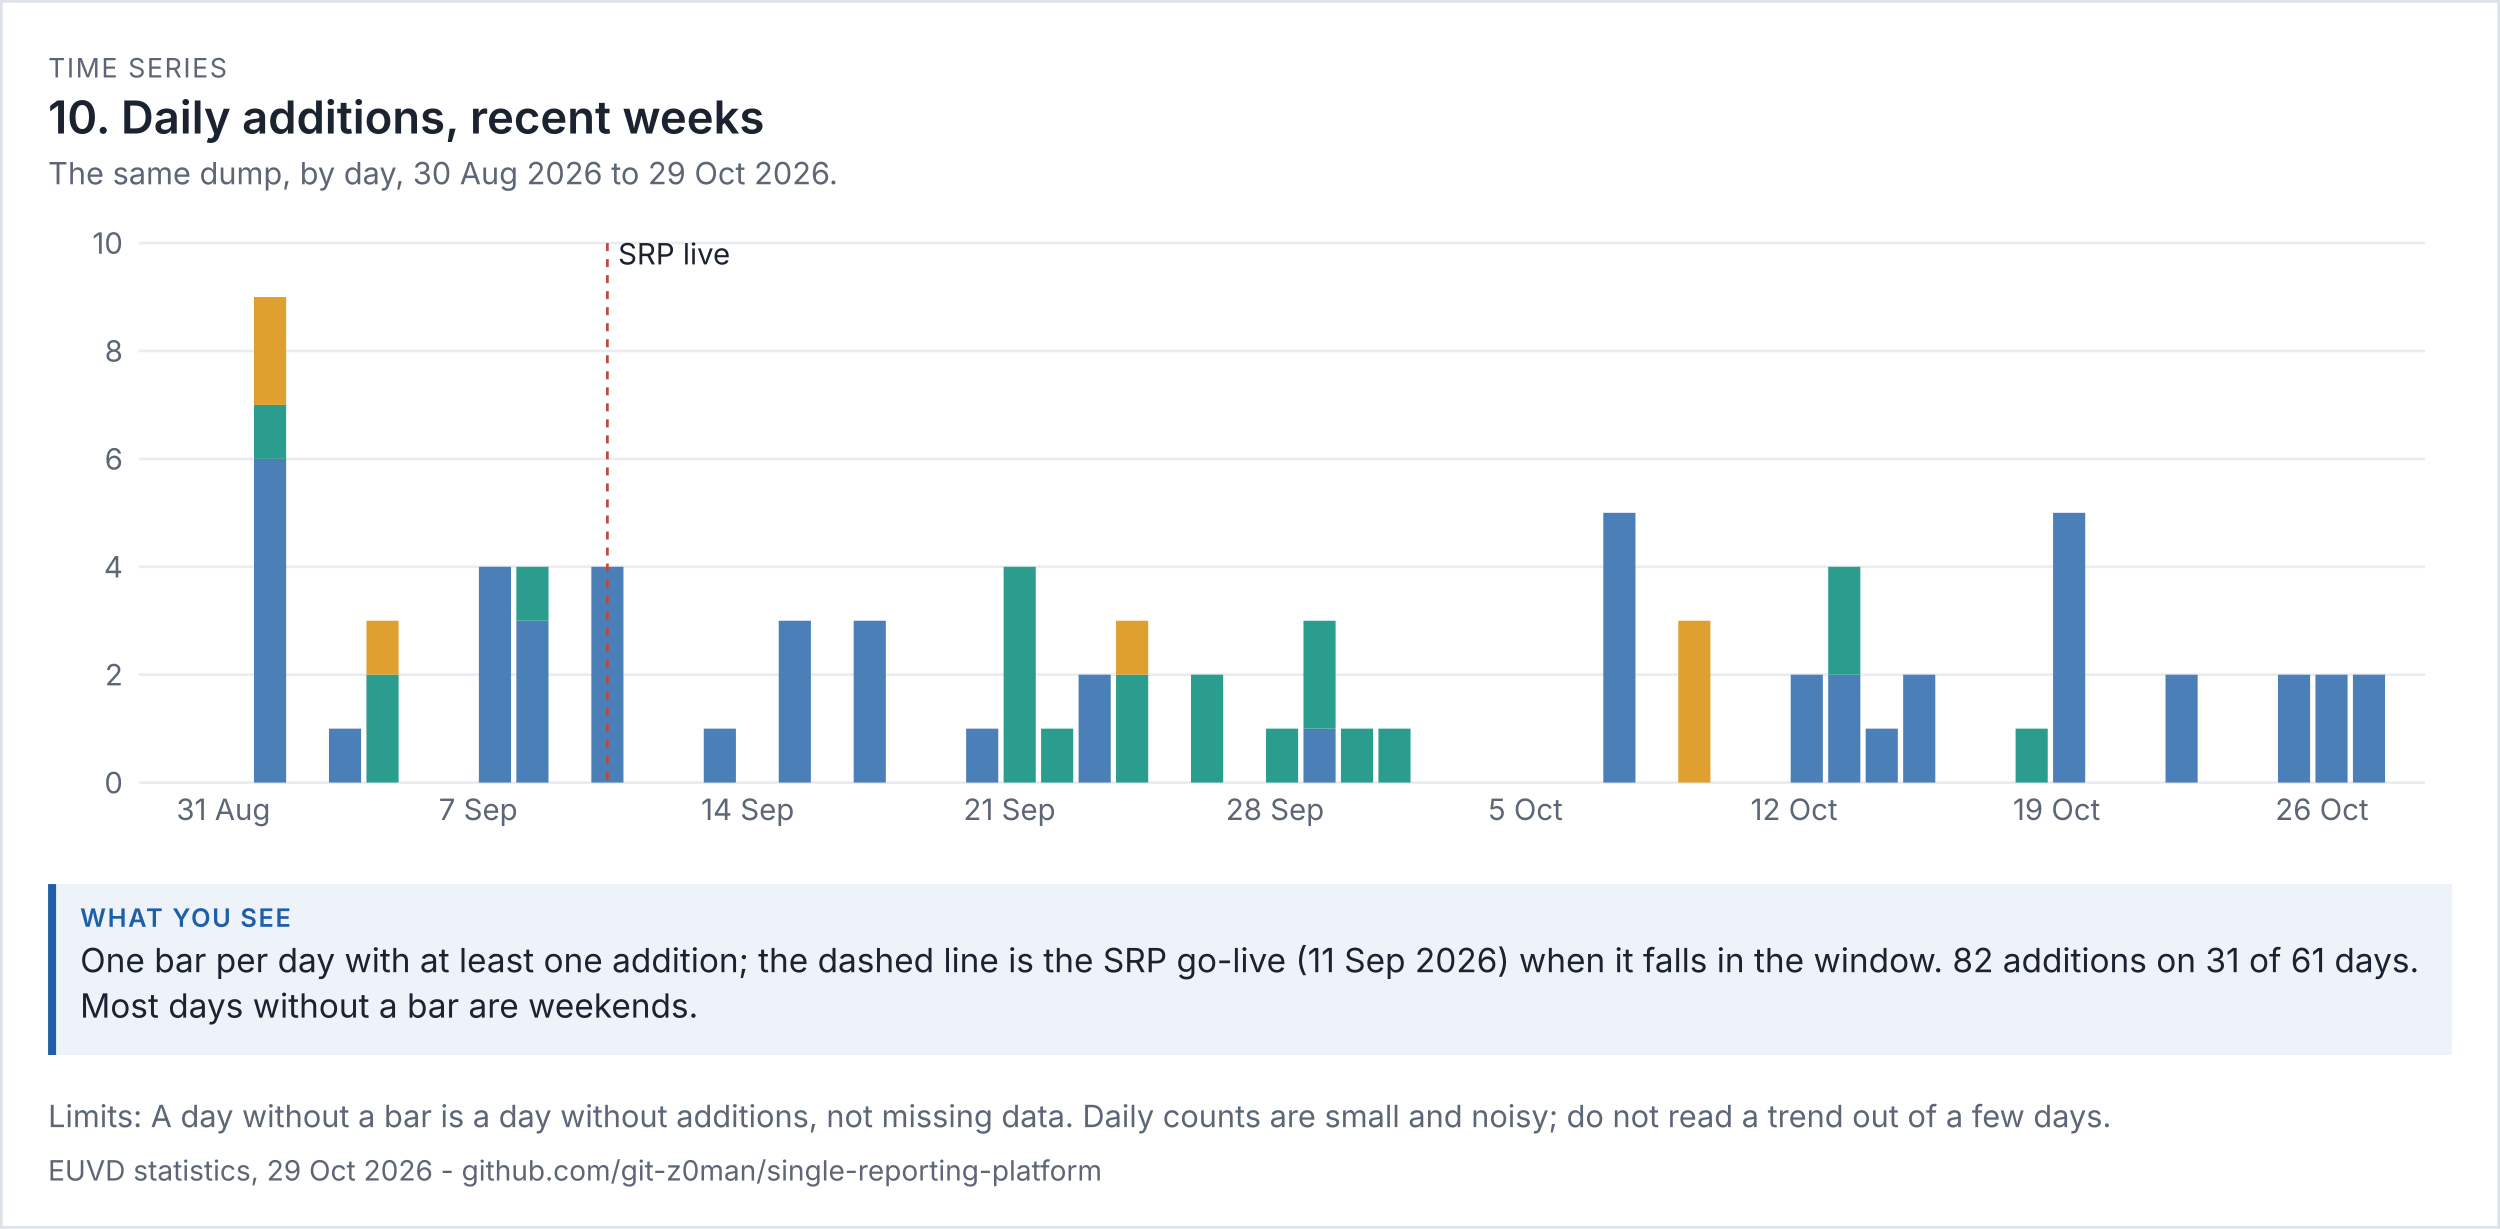
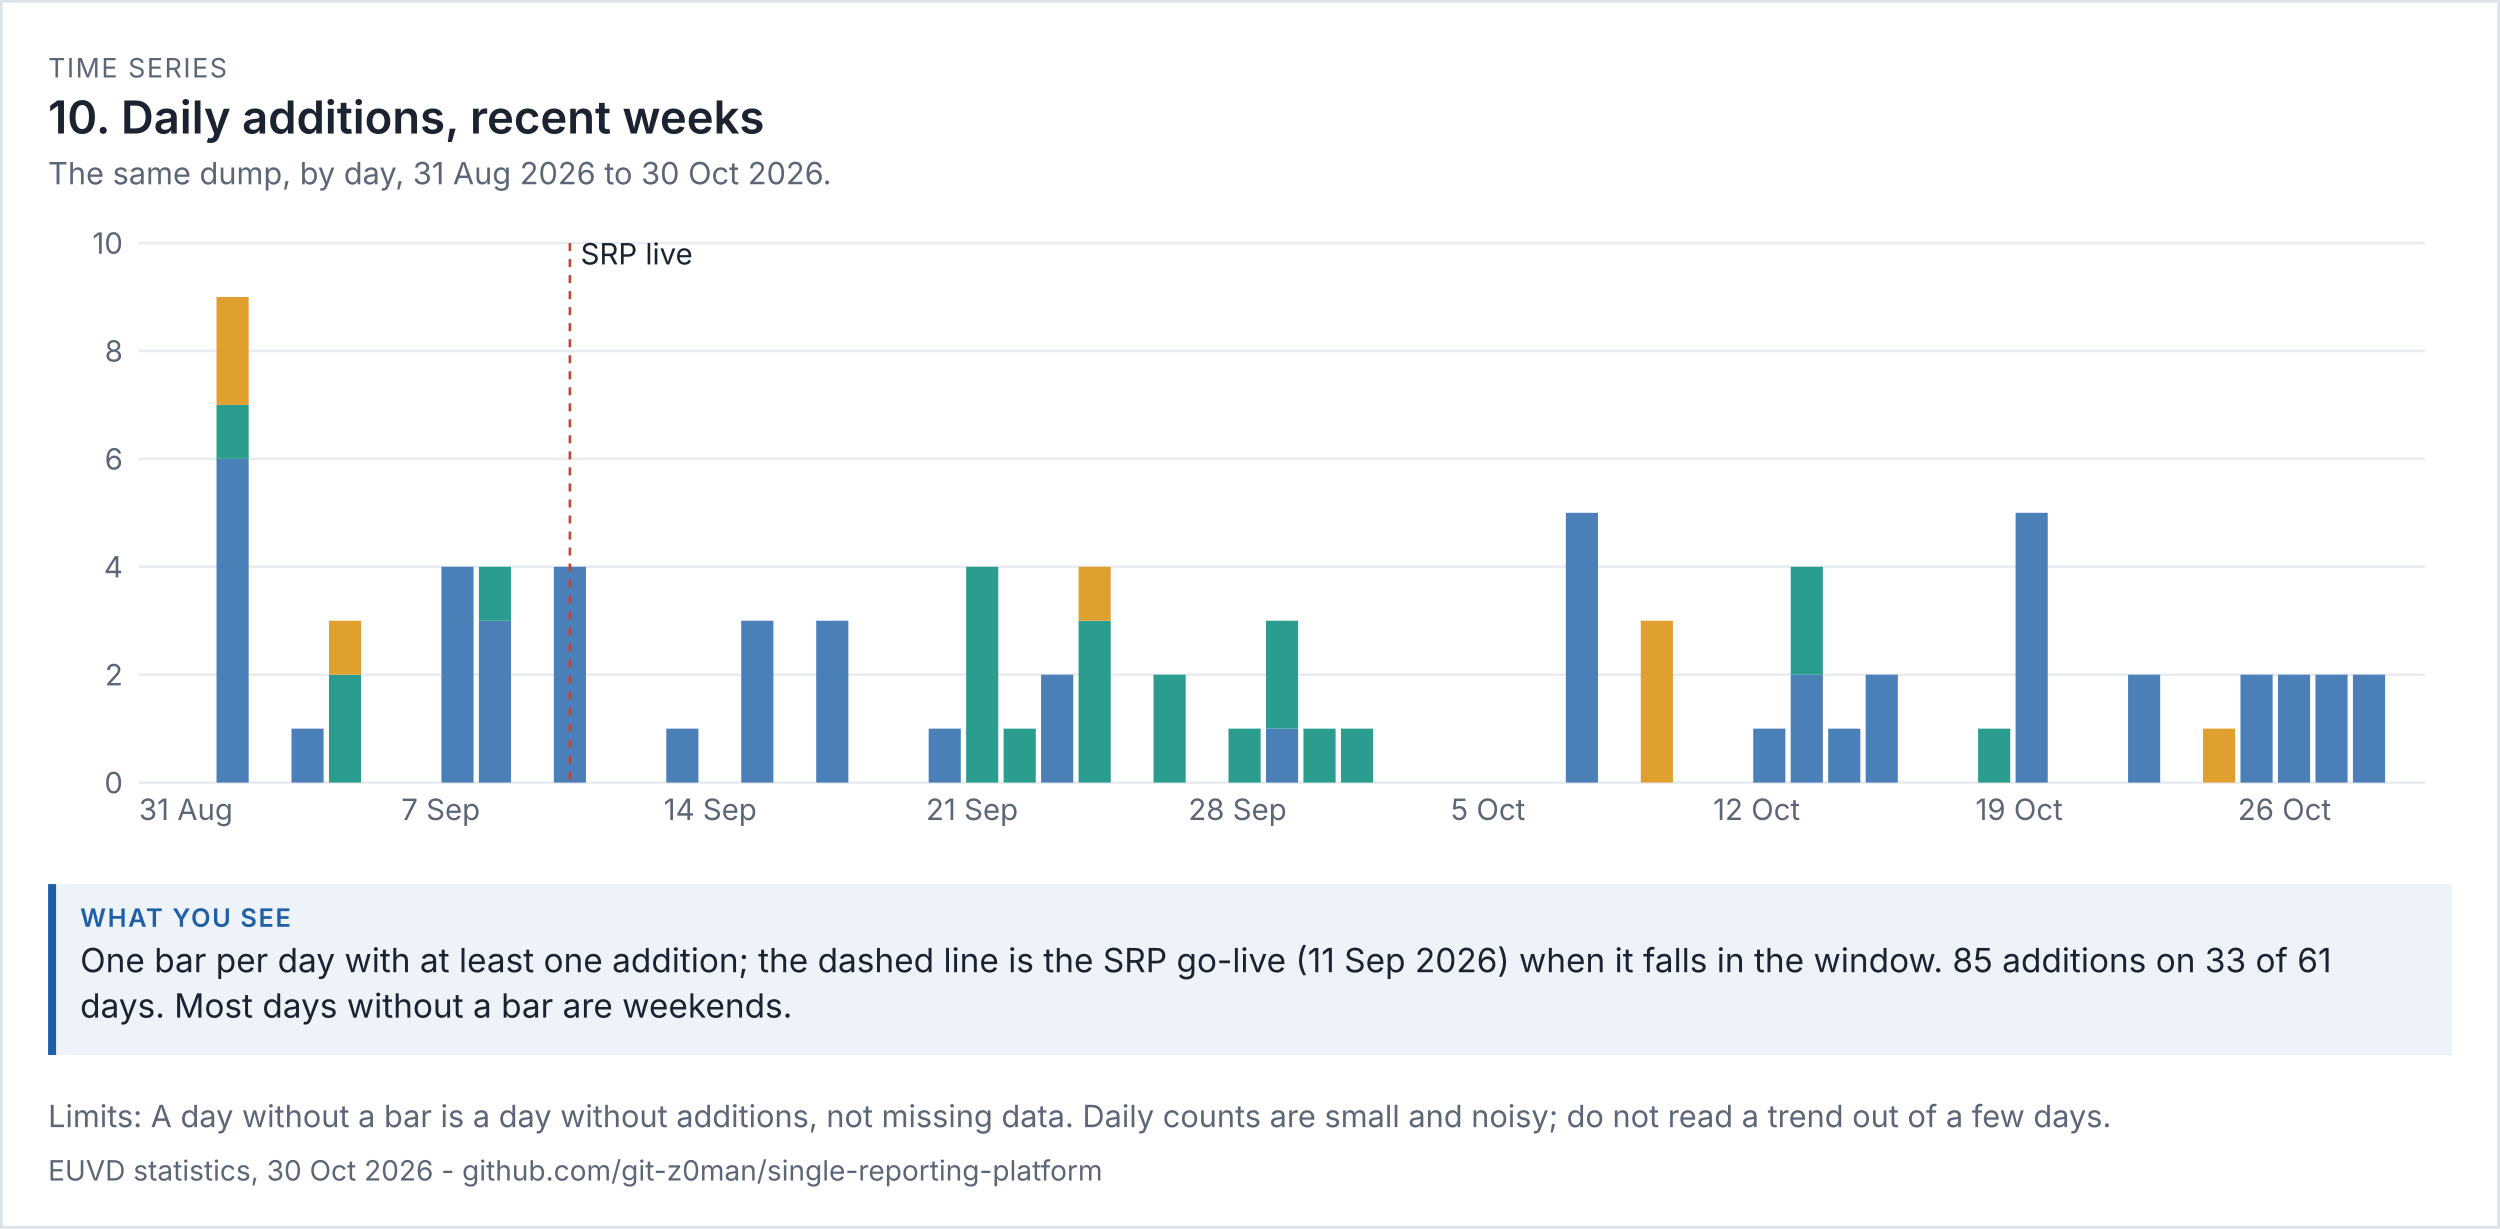
<svg xmlns="http://www.w3.org/2000/svg" viewBox="0 0 936 460" width="936" height="460" font-family="system-ui,-apple-system,'Segoe UI',sans-serif">
  <rect width="100%" height="100%" fill="#ffffff" />
  <rect x="0.5" y="0.5" width="935" height="459" fill="none" stroke="#dde1e8" />
  <text x="18" y="29" font-size="10" letter-spacing="0.6" fill="#5d6677">TIME SERIES</text>
  <text x="18" y="50" font-size="17" fill="#1b2230" font-weight="600">10. Daily additions, recent weeks</text>
-   <text x="18" y="69" font-size="11.5" fill="#5d6677">The same dump, by day, 30 Aug 2026 to 29 Oct 2026.</text>
+   <text x="18" y="69" font-size="11.5" fill="#5d6677">The same dump, by day, 31 Aug 2026 to 30 Oct 2026.</text>
  <g transform="translate(18,79) scale(1)" font-size="11">
    <svg viewBox="0 0 900 240" role="img" width="900" height="240">
      <g>
        <line x1="34" x2="890" y1="214" y2="214" stroke="rgb(233, 236, 241)" />
        <text x="28" y="218" text-anchor="end" fill="rgb(93, 102, 119)">0</text>
        <line x1="34" x2="890" y1="173.6" y2="173.6" stroke="rgb(233, 236, 241)" />
        <text x="28" y="177.6" text-anchor="end" fill="rgb(93, 102, 119)">2</text>
        <line x1="34" x2="890" y1="133.2" y2="133.2" stroke="rgb(233, 236, 241)" />
        <text x="28" y="137.2" text-anchor="end" fill="rgb(93, 102, 119)">4</text>
        <line x1="34" x2="890" y1="92.8" y2="92.8" stroke="rgb(233, 236, 241)" />
        <text x="28" y="96.8" text-anchor="end" fill="rgb(93, 102, 119)">6</text>
        <line x1="34" x2="890" y1="52.4" y2="52.4" stroke="rgb(233, 236, 241)" />
        <text x="28" y="56.4" text-anchor="end" fill="rgb(93, 102, 119)">8</text>
        <line x1="34" x2="890" y1="12" y2="12" stroke="rgb(233, 236, 241)" />
        <text x="28" y="16" text-anchor="end" fill="rgb(93, 102, 119)">10</text>
-         <text x="48.033" y="228" fill="rgb(93, 102, 119)">31 Aug</text>
-         <rect x="77.098" y="92.8" width="12.033" height="121.2" fill="rgb(75, 127, 184)" />
-         <rect x="77.098" y="72.6" width="12.033" height="20.2" fill="rgb(42, 157, 143)" />
-         <rect x="77.098" y="32.2" width="12.033" height="40.4" fill="rgb(224, 160, 48)" />
-         <rect x="105.164" y="193.8" width="12.033" height="20.2" fill="rgb(75, 127, 184)" />
-         <rect x="119.197" y="173.6" width="12.033" height="40.4" fill="rgb(42, 157, 143)" />
-         <rect x="119.197" y="153.4" width="12.033" height="20.2" fill="rgb(224, 160, 48)" />
-         <text x="146.262" y="228" fill="rgb(93, 102, 119)">7 Sep</text>
-         <rect x="161.295" y="133.2" width="12.033" height="80.8" fill="rgb(75, 127, 184)" />
-         <rect x="175.328" y="153.4" width="12.033" height="60.6" fill="rgb(75, 127, 184)" />
-         <rect x="175.328" y="133.2" width="12.033" height="20.2" fill="rgb(42, 157, 143)" />
-         <rect x="203.393" y="133.2" width="12.033" height="80.8" fill="rgb(75, 127, 184)" />
-         <line x1="209.41" x2="209.41" y1="12" y2="214" stroke="rgb(192, 70, 58)" stroke-dasharray="3 3" />
-         <text x="213.41" y="20" class="t" fill="rgb(27, 34, 48)">SRP live</text>
-         <rect x="245.492" y="193.8" width="12.033" height="20.2" fill="rgb(75, 127, 184)" />
-         <text x="244.492" y="228" fill="rgb(93, 102, 119)">14 Sep</text>
-         <rect x="273.557" y="153.4" width="12.033" height="60.6" fill="rgb(75, 127, 184)" />
-         <rect x="301.623" y="153.4" width="12.033" height="60.6" fill="rgb(75, 127, 184)" />
-         <rect x="343.721" y="193.8" width="12.033" height="20.2" fill="rgb(75, 127, 184)" />
-         <text x="342.721" y="228" fill="rgb(93, 102, 119)">21 Sep</text>
-         <rect x="357.754" y="133.2" width="12.033" height="80.8" fill="rgb(42, 157, 143)" />
-         <rect x="371.787" y="193.8" width="12.033" height="20.2" fill="rgb(42, 157, 143)" />
-         <rect x="385.82" y="173.6" width="12.033" height="40.4" fill="rgb(75, 127, 184)" />
-         <rect x="399.852" y="173.6" width="12.033" height="40.4" fill="rgb(42, 157, 143)" />
-         <rect x="399.852" y="153.4" width="12.033" height="20.2" fill="rgb(224, 160, 48)" />
-         <rect x="427.918" y="173.6" width="12.033" height="40.4" fill="rgb(42, 157, 143)" />
-         <text x="440.951" y="228" fill="rgb(93, 102, 119)">28 Sep</text>
-         <rect x="455.984" y="193.8" width="12.033" height="20.2" fill="rgb(42, 157, 143)" />
-         <rect x="470.016" y="193.8" width="12.033" height="20.2" fill="rgb(75, 127, 184)" />
-         <rect x="470.016" y="153.4" width="12.033" height="40.4" fill="rgb(42, 157, 143)" />
+         <text x="34" y="228" fill="rgb(93, 102, 119)">31 Aug</text>
+         <rect x="63.066" y="92.8" width="12.033" height="121.2" fill="rgb(75, 127, 184)" />
+         <rect x="63.066" y="72.6" width="12.033" height="20.2" fill="rgb(42, 157, 143)" />
+         <rect x="63.066" y="32.2" width="12.033" height="40.4" fill="rgb(224, 160, 48)" />
+         <rect x="91.131" y="193.8" width="12.033" height="20.2" fill="rgb(75, 127, 184)" />
+         <rect x="105.164" y="173.6" width="12.033" height="40.4" fill="rgb(42, 157, 143)" />
+         <rect x="105.164" y="153.4" width="12.033" height="20.2" fill="rgb(224, 160, 48)" />
+         <text x="132.23" y="228" fill="rgb(93, 102, 119)">7 Sep</text>
+         <rect x="147.262" y="133.2" width="12.033" height="80.8" fill="rgb(75, 127, 184)" />
+         <rect x="161.295" y="153.4" width="12.033" height="60.6" fill="rgb(75, 127, 184)" />
+         <rect x="161.295" y="133.2" width="12.033" height="20.2" fill="rgb(42, 157, 143)" />
+         <rect x="189.361" y="133.2" width="12.033" height="80.8" fill="rgb(75, 127, 184)" />
+         <line x1="195.377" x2="195.377" y1="12" y2="214" stroke="rgb(192, 70, 58)" stroke-dasharray="3 3" />
+         <text x="199.377" y="20" class="t" fill="rgb(27, 34, 48)">SRP live</text>
+         <rect x="231.459" y="193.8" width="12.033" height="20.2" fill="rgb(75, 127, 184)" />
+         <text x="230.459" y="228" fill="rgb(93, 102, 119)">14 Sep</text>
+         <rect x="259.525" y="153.4" width="12.033" height="60.6" fill="rgb(75, 127, 184)" />
+         <rect x="287.59" y="153.4" width="12.033" height="60.6" fill="rgb(75, 127, 184)" />
+         <rect x="329.689" y="193.8" width="12.033" height="20.2" fill="rgb(75, 127, 184)" />
+         <text x="328.689" y="228" fill="rgb(93, 102, 119)">21 Sep</text>
+         <rect x="343.721" y="133.2" width="12.033" height="80.8" fill="rgb(42, 157, 143)" />
+         <rect x="357.754" y="193.8" width="12.033" height="20.2" fill="rgb(42, 157, 143)" />
+         <rect x="371.787" y="173.6" width="12.033" height="40.4" fill="rgb(75, 127, 184)" />
+         <rect x="385.82" y="153.4" width="12.033" height="60.6" fill="rgb(42, 157, 143)" />
+         <rect x="385.82" y="133.2" width="12.033" height="20.2" fill="rgb(224, 160, 48)" />
+         <rect x="413.885" y="173.6" width="12.033" height="40.4" fill="rgb(42, 157, 143)" />
+         <text x="426.918" y="228" fill="rgb(93, 102, 119)">28 Sep</text>
+         <rect x="441.951" y="193.8" width="12.033" height="20.2" fill="rgb(42, 157, 143)" />
+         <rect x="455.984" y="193.8" width="12.033" height="20.2" fill="rgb(75, 127, 184)" />
+         <rect x="455.984" y="153.4" width="12.033" height="40.4" fill="rgb(42, 157, 143)" />
+         <rect x="470.016" y="193.8" width="12.033" height="20.2" fill="rgb(42, 157, 143)" />
        <rect x="484.049" y="193.8" width="12.033" height="20.2" fill="rgb(42, 157, 143)" />
-         <rect x="498.082" y="193.8" width="12.033" height="20.2" fill="rgb(42, 157, 143)" />
-         <text x="539.18" y="228" fill="rgb(93, 102, 119)">5 Oct</text>
-         <rect x="582.279" y="113" width="12.033" height="101" fill="rgb(75, 127, 184)" />
-         <rect x="610.344" y="153.4" width="12.033" height="60.6" fill="rgb(224, 160, 48)" />
-         <text x="637.41" y="228" fill="rgb(93, 102, 119)">12 Oct</text>
+         <text x="525.148" y="228" fill="rgb(93, 102, 119)">5 Oct</text>
+         <rect x="568.246" y="113" width="12.033" height="101" fill="rgb(75, 127, 184)" />
+         <rect x="596.311" y="153.4" width="12.033" height="60.6" fill="rgb(224, 160, 48)" />
+         <text x="623.377" y="228" fill="rgb(93, 102, 119)">12 Oct</text>
+         <rect x="638.41" y="193.8" width="12.033" height="20.2" fill="rgb(75, 127, 184)" />
        <rect x="652.443" y="173.6" width="12.033" height="40.4" fill="rgb(75, 127, 184)" />
-         <rect x="666.475" y="173.6" width="12.033" height="40.4" fill="rgb(75, 127, 184)" />
-         <rect x="666.475" y="133.2" width="12.033" height="40.4" fill="rgb(42, 157, 143)" />
-         <rect x="680.508" y="193.8" width="12.033" height="20.2" fill="rgb(75, 127, 184)" />
-         <rect x="694.541" y="173.6" width="12.033" height="40.4" fill="rgb(75, 127, 184)" />
-         <rect x="736.639" y="193.8" width="12.033" height="20.2" fill="rgb(42, 157, 143)" />
-         <text x="735.639" y="228" fill="rgb(93, 102, 119)">19 Oct</text>
-         <rect x="750.672" y="113" width="12.033" height="101" fill="rgb(75, 127, 184)" />
-         <rect x="792.77" y="173.6" width="12.033" height="40.4" fill="rgb(75, 127, 184)" />
+         <rect x="652.443" y="133.2" width="12.033" height="40.4" fill="rgb(42, 157, 143)" />
+         <rect x="666.475" y="193.8" width="12.033" height="20.2" fill="rgb(75, 127, 184)" />
+         <rect x="680.508" y="173.6" width="12.033" height="40.4" fill="rgb(75, 127, 184)" />
+         <rect x="722.607" y="193.8" width="12.033" height="20.2" fill="rgb(42, 157, 143)" />
+         <text x="721.607" y="228" fill="rgb(93, 102, 119)">19 Oct</text>
+         <rect x="736.639" y="113" width="12.033" height="101" fill="rgb(75, 127, 184)" />
+         <rect x="778.738" y="173.6" width="12.033" height="40.4" fill="rgb(75, 127, 184)" />
+         <rect x="806.803" y="193.8" width="12.033" height="20.2" fill="rgb(224, 160, 48)" />
+         <rect x="820.836" y="173.6" width="12.033" height="40.4" fill="rgb(75, 127, 184)" />
+         <text x="819.836" y="228" fill="rgb(93, 102, 119)">26 Oct</text>
        <rect x="834.869" y="173.6" width="12.033" height="40.4" fill="rgb(75, 127, 184)" />
-         <text x="833.869" y="228" fill="rgb(93, 102, 119)">26 Oct</text>
        <rect x="848.902" y="173.6" width="12.033" height="40.4" fill="rgb(75, 127, 184)" />
        <rect x="862.934" y="173.6" width="12.033" height="40.4" fill="rgb(75, 127, 184)" />
      </g>
    </svg>
  </g>
  <rect x="18" y="331" width="900" height="64" fill="#eef3fa" />
  <rect x="18" y="331" width="3" height="64" fill="#1f5fa8" />
  <text x="30" y="347" font-size="9.5" letter-spacing="0.6" font-weight="600" fill="#1f5fa8">WHAT YOU SEE</text>
-   <text x="30" y="364" font-size="12.5" fill="#1b2230">One bar per day with at least one addition; the dashed line is the SRP go-live (11 Sep 2026) when it falls in the window. 82 additions on 31 of 61 days.</text>
-   <text x="30" y="381" font-size="12.5" fill="#1b2230">Most days without a bar are weekends.</text>
+   <text x="30" y="364" font-size="12.5" fill="#1b2230">One bar per day with at least one addition; the dashed line is the SRP go-live (11 Sep 2026) when it falls in the window. 85 additions on 33 of 61</text>
+   <text x="30" y="381" font-size="12.5" fill="#1b2230">days. Most days without a bar are weekends.</text>
  <text x="18" y="422" font-size="11.5" fill="#5d6677">Limits: A day without a bar is a day without additions, not missing data. Daily counts are small and noisy; do not read a trend out of a few days.</text>
-   <text x="18" y="442" font-size="10.5" fill="#5d6677">EUVD statistics, 29 Oct 2026 - github.com/git-z0man/single-reporting-platform</text>
+   <text x="18" y="442" font-size="10.5" fill="#5d6677">EUVD statistics, 30 Oct 2026 - github.com/git-z0man/single-reporting-platform</text>
</svg>
